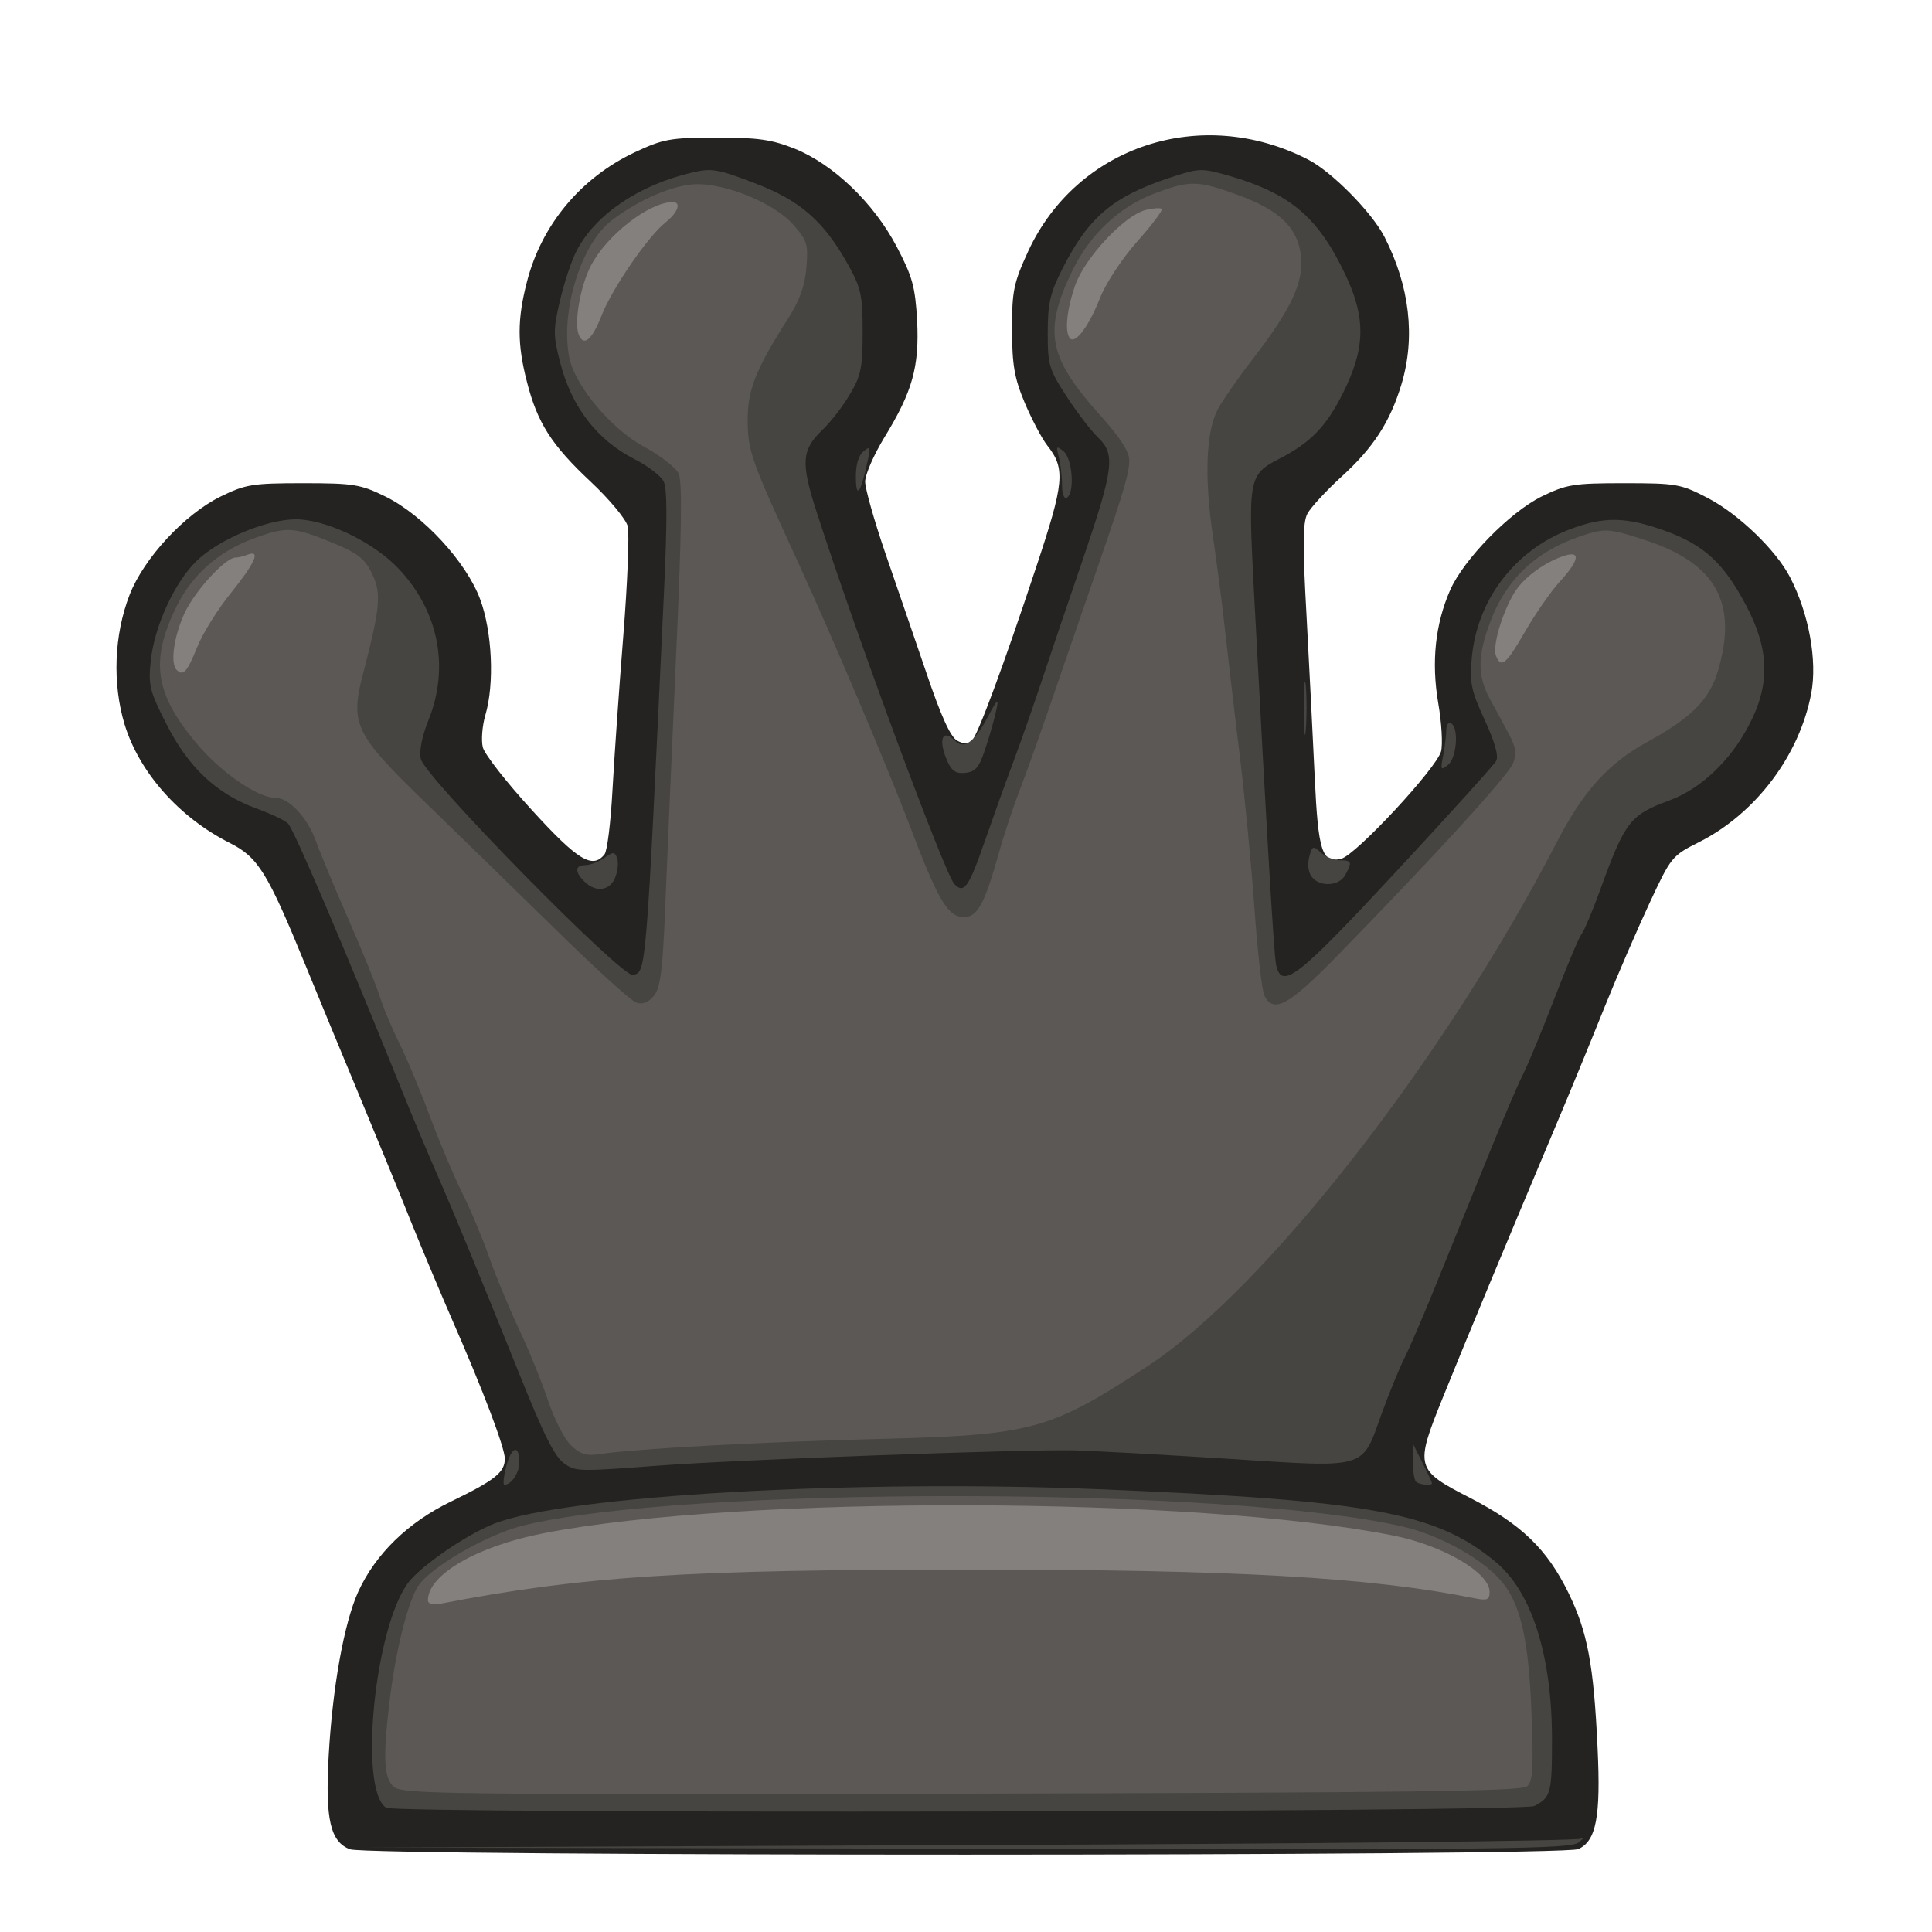
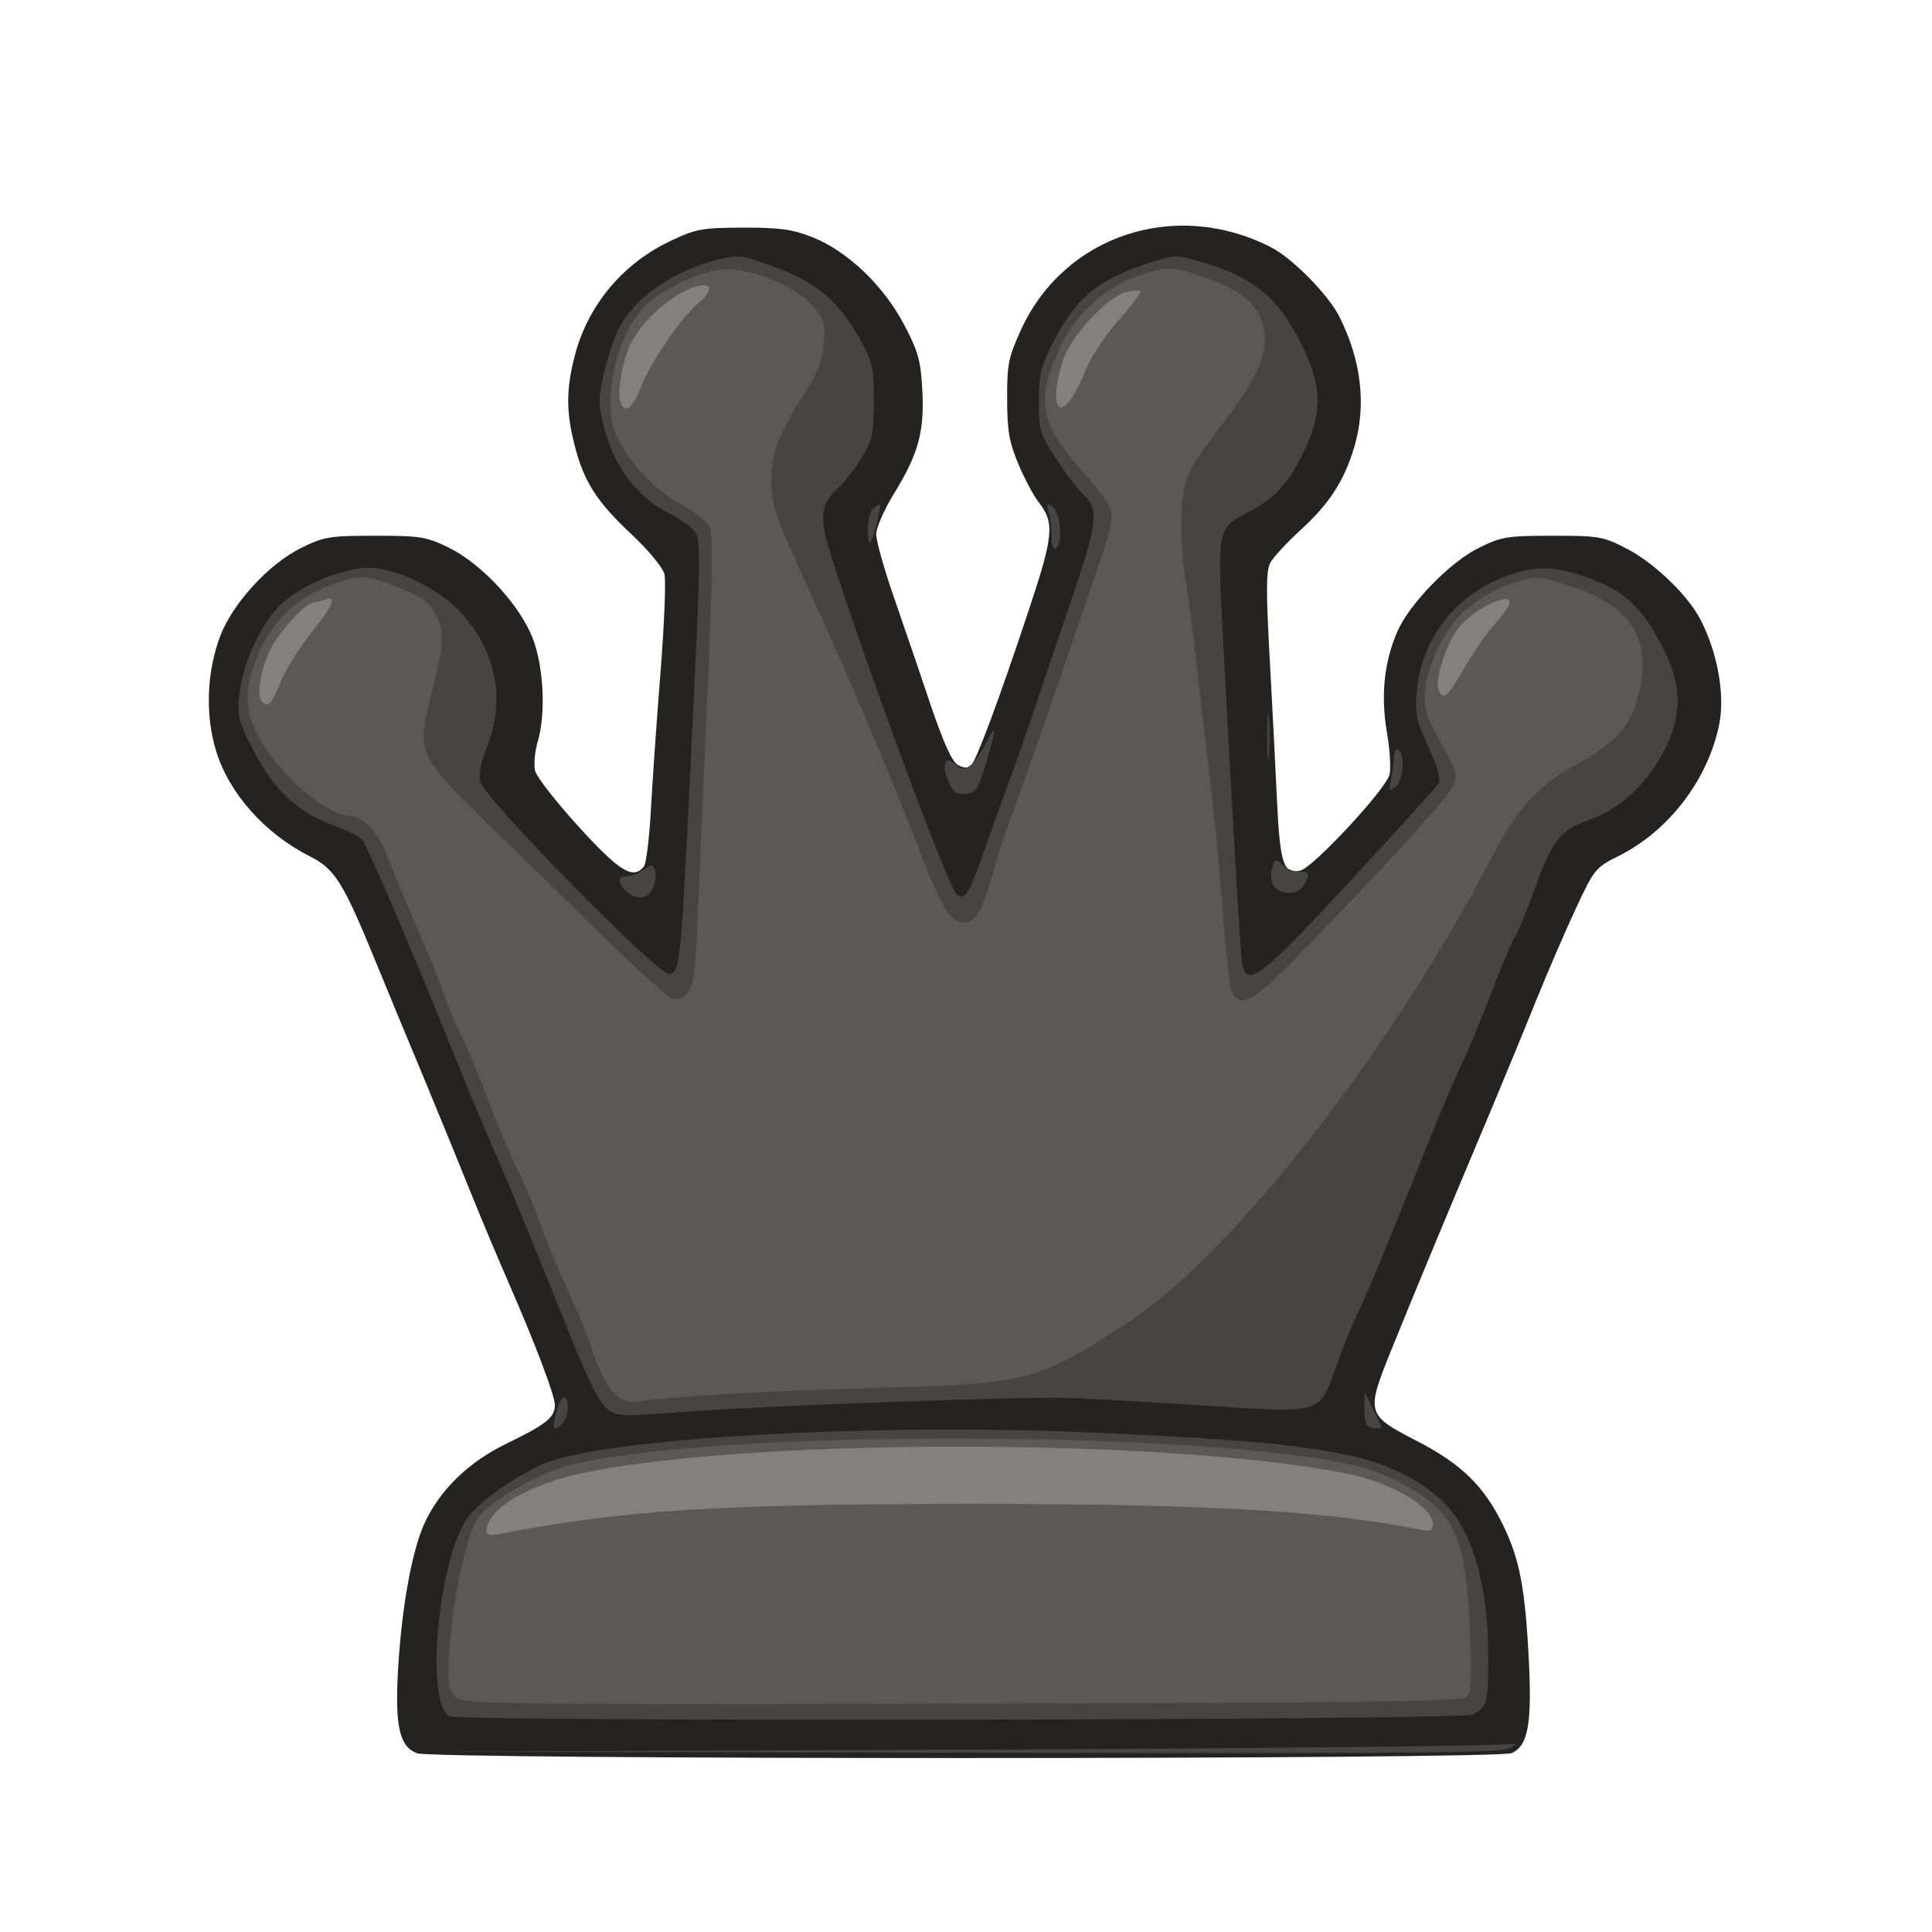
<svg xmlns="http://www.w3.org/2000/svg" viewBox="0 0 100 100">
-   <path fill="#252321" fill-rule="evenodd" d="M18.12 95.72C17.1 95.34 16.83 94.17 17.01 90.92C17.21 87.32 17.81 84.01 18.54 82.39C19.44 80.43 21.11 78.8 23.34 77.72C25.61 76.62 26.13 76.21 26.13 75.5C26.13 74.94 25 71.95 23.39 68.28C22.85 67.04 21.91 64.81 21.3 63.3C20.7 61.8 19.46 58.78 18.55 56.59C17.64 54.4 16.41 51.43 15.82 49.98C13.84 45.14 13.36 44.37 11.89 43.63C9.27 42.31 7.21 39.98 6.45 37.5C5.81 35.38 5.9 32.87 6.71 30.78C7.45 28.89 9.55 26.62 11.42 25.7C12.71 25.07 13.06 25.01 15.69 25.01C18.31 25.01 18.66 25.07 19.95 25.7C21.9 26.66 24.13 29.08 24.85 31.01C25.48 32.7 25.6 35.41 25.12 37.02C24.96 37.57 24.9 38.31 24.99 38.68C25.08 39.04 26.22 40.5 27.53 41.93C29.91 44.54 30.67 45 31.29 44.22C31.43 44.05 31.61 42.57 31.7 40.92C31.79 39.28 32.04 35.68 32.26 32.93C32.48 30.17 32.58 27.61 32.49 27.24C32.4 26.87 31.54 25.84 30.57 24.93C28.54 23.03 27.81 21.88 27.27 19.75C26.77 17.82 26.77 16.53 27.27 14.6C28.02 11.65 30.05 9.21 32.84 7.89C34.33 7.19 34.68 7.13 37.07 7.12C39.22 7.12 39.93 7.22 41.12 7.69C43.13 8.5 45.22 10.5 46.41 12.76C47.23 14.32 47.37 14.84 47.47 16.59C47.59 18.99 47.23 20.27 45.77 22.65C45.23 23.54 44.78 24.56 44.78 24.93C44.78 25.29 45.24 26.91 45.79 28.53C46.35 30.15 47.31 32.96 47.93 34.77C48.71 37.08 49.2 38.15 49.55 38.34C49.87 38.51 50.14 38.52 50.29 38.37C50.61 38.05 51.93 34.49 53.63 29.36C55.09 24.97 55.16 24.26 54.2 23.05C53.92 22.69 53.4 21.7 53.04 20.85C52.5 19.56 52.39 18.91 52.38 17.05C52.38 15.03 52.47 14.64 53.22 13C55.75 7.55 62.18 5.43 67.69 8.25C68.92 8.87 71.01 10.99 71.66 12.26C72.97 14.82 73.27 17.46 72.54 19.89C71.95 21.84 71.09 23.17 69.43 24.68C68.63 25.41 67.84 26.27 67.67 26.59C67.43 27.05 67.42 28.22 67.63 31.94C67.77 34.55 67.96 38.29 68.05 40.24C68.23 44.08 68.43 44.7 69.42 44.45C70.18 44.26 74.35 39.77 74.59 38.89C74.68 38.54 74.62 37.4 74.44 36.38C74.08 34.25 74.29 32.3 75.06 30.54C75.77 28.94 78.14 26.52 79.79 25.7C81.09 25.07 81.44 25.01 84.06 25.01C86.79 25.01 87 25.05 88.42 25.79C90 26.62 91.93 28.48 92.65 29.87C93.63 31.76 94.07 34.19 93.75 35.89C93.14 39.1 90.88 42.1 87.96 43.58C86.54 44.29 86.49 44.36 85.39 46.72C84.77 48.05 83.72 50.47 83.06 52.11C82.4 53.75 81.23 56.61 80.45 58.45C78.02 64.22 75.86 69.41 74.68 72.34C73.22 75.95 73.26 76.08 76.11 77.54C78.76 78.91 80.07 80.18 81.18 82.44C82.17 84.47 82.49 86.16 82.69 90.48C82.86 94.04 82.62 95.29 81.69 95.71C80.87 96.09 19.15 96.09 18.12 95.72Z" />
-   <path fill="#464541" fill-rule="evenodd" d="M50.12 95.5C67.36 95.44 81.62 95.29 81.83 95.17C82.03 95.06 81.98 95.14 81.72 95.36C81.28 95.71 78.11 95.75 50.01 95.69L18.79 95.63L50.12 95.5ZM19.99 93.57C18.54 92.64 19.4 84.13 21.16 81.88C21.87 80.99 24.16 79.42 25.59 78.86C29.29 77.41 44.23 76.56 56.84 77.08C70.96 77.66 74.33 78.28 77.42 80.85C79.29 82.4 80.34 85.72 80.33 90.08C80.33 92.81 80.27 93.03 79.42 93.48C78.8 93.8 20.5 93.89 19.99 93.57ZM26.21 75.87C26.49 74.85 26.88 74.75 26.88 75.7C26.88 76.23 26.47 76.85 26.11 76.85C26.02 76.85 26.07 76.41 26.21 75.87ZM73.29 76.69C73.2 76.6 73.13 76.12 73.13 75.63L73.14 74.74L73.63 75.72C73.9 76.25 74.12 76.73 74.12 76.77C74.12 76.92 73.46 76.85 73.29 76.69ZM29.22 75.76C28.7 75.39 28.18 74.36 26.79 70.89C24.74 65.8 23.55 62.9 22.64 60.82C22.1 59.59 21.28 57.63 20.81 56.46C17.78 48.95 15.27 43.06 14.92 42.64C14.79 42.48 14.03 42.12 13.23 41.83C11.2 41.08 9.75 39.72 8.61 37.47C7.75 35.78 7.67 35.47 7.8 34.23C7.98 32.44 9.03 30.14 10.18 29.03C11.31 27.92 13.8 26.88 15.31 26.88C16.86 26.88 19.28 28.03 20.59 29.39C22.7 31.59 23.29 34.53 22.17 37.29C21.84 38.12 21.69 38.89 21.78 39.28C22 40.24 32.15 50.57 32.75 50.46C33.45 50.32 33.43 50.62 34.36 30.8C34.54 26.92 34.54 25.26 34.34 24.9C34.19 24.62 33.53 24.12 32.87 23.78C30.91 22.79 29.58 21.07 28.99 18.75C28.63 17.36 28.63 17.06 28.98 15.58C29.19 14.67 29.57 13.51 29.84 12.99C30.8 11.11 33.09 9.56 35.83 8.93C36.83 8.69 37.16 8.75 39.06 9.48C41.43 10.38 42.65 11.45 43.92 13.74C44.57 14.92 44.65 15.3 44.65 17.18C44.65 19.02 44.57 19.44 43.99 20.41C43.63 21.03 42.99 21.85 42.57 22.25C41.49 23.28 41.44 23.95 42.27 26.5C44.3 32.82 48.9 45.24 49.4 45.76C49.9 46.28 50.14 45.94 50.98 43.52C51.38 42.37 52.04 40.53 52.45 39.43C52.86 38.34 53.52 36.44 53.93 35.21C54.34 33.97 55.3 31.13 56.07 28.89C57.64 24.27 57.74 23.5 56.84 22.65C56.5 22.33 55.77 21.38 55.22 20.54C54.29 19.11 54.23 18.89 54.23 17.22C54.23 15.72 54.35 15.18 54.97 13.95C56.33 11.25 57.57 10.2 60.48 9.22C62.09 8.69 62.17 8.69 63.59 9.09C66.79 10.02 68.22 11.23 69.64 14.22C70.71 16.48 70.67 18.03 69.51 20.35C68.65 22.07 67.85 22.9 66.23 23.74C64.63 24.56 64.6 24.75 64.9 30.53C65.59 43.61 65.94 49.42 66.05 49.94C66.34 51.26 67.15 50.62 72.25 45.13C74.99 42.18 77.32 39.6 77.44 39.39C77.58 39.14 77.38 38.43 76.85 37.27C76.14 35.73 76.06 35.35 76.18 34.05C76.45 31.05 78.4 28.49 81.22 27.41C83.02 26.72 84.15 26.74 86.2 27.48C88.21 28.21 89.23 29.15 90.39 31.36C91.6 33.66 91.63 35.47 90.49 37.6C89.52 39.42 88.02 40.83 86.41 41.43C84.38 42.17 84.11 42.52 82.84 46.02C82.43 47.15 81.99 48.19 81.86 48.35C81.73 48.51 81.11 49.98 80.48 51.62C79.85 53.26 79.11 55.05 78.84 55.59C78.56 56.14 77.77 57.99 77.08 59.7C76.39 61.41 75.23 64.26 74.51 66.04C73.8 67.82 72.98 69.72 72.71 70.26C72.43 70.81 71.89 72.14 71.5 73.21C70.47 76.08 70.83 75.97 63.63 75.51C60.3 75.3 56.69 75.1 55.59 75.07C53.05 75.01 38.16 75.55 34.09 75.86C29.97 76.17 29.8 76.17 29.22 75.76ZM30.25 45.63C29.73 45.12 29.76 44.78 30.3 44.78C30.54 44.78 30.98 44.61 31.27 44.41C31.74 44.08 31.81 44.08 31.94 44.41C32.02 44.62 31.98 45.06 31.85 45.4C31.58 46.11 30.84 46.22 30.25 45.63ZM67.91 45.4C67.72 45.18 67.67 44.77 67.76 44.38C67.92 43.77 67.96 43.76 68.37 44.13C68.61 44.35 69.06 44.53 69.35 44.53C69.96 44.53 70 44.62 69.63 45.29C69.33 45.86 68.34 45.93 67.91 45.4ZM49.05 39.43C48.54 38.3 48.76 37.67 49.44 38.35C49.89 38.8 50.43 38.42 51.11 37.14C51.61 36.19 51.71 36.1 51.58 36.7C51.5 37.11 51.25 38 51.02 38.69C50.69 39.71 50.51 39.94 49.98 40C49.5 40.06 49.27 39.92 49.05 39.43ZM74.7 39.09C74.79 38.63 74.86 38.03 74.86 37.77C74.86 37.51 74.98 37.36 75.11 37.44C75.52 37.69 75.4 39.22 74.95 39.59C74.57 39.9 74.55 39.85 74.7 39.09ZM67.49 36.7C67.49 35.47 67.53 34.93 67.59 35.51C67.64 36.09 67.64 37.09 67.59 37.75C67.54 38.4 67.49 37.93 67.49 36.7ZM54.97 25.09C54.97 24.64 54.89 23.99 54.8 23.64C54.65 23.09 54.68 23.06 55.05 23.36C55.51 23.74 55.64 25.5 55.22 25.76C55.08 25.85 54.97 25.57 54.97 25.09ZM44.3 24.73C44.29 24.07 44.43 23.58 44.69 23.37C45.05 23.06 45.07 23.12 44.9 23.9C44.55 25.53 44.31 25.85 44.3 24.73Z" />
-   <path fill="#5b5856" fill-rule="evenodd" d="M20.35 92.46C19.87 91.97 19.82 90.98 20.15 88.17C20.46 85.47 21.13 82.81 21.68 82.04C22.38 81.06 25.21 79.44 27 78.98C35.2 76.91 63.56 76.93 72.59 79.01C74.57 79.46 76.87 80.76 77.8 81.95C78.73 83.13 79.13 84.95 79.27 88.67C79.38 91.6 79.34 92.21 79.03 92.47C78.73 92.72 72.54 92.79 49.72 92.84C22.45 92.89 20.76 92.87 20.35 92.46ZM29.56 74.82C29.22 74.5 28.69 73.46 28.37 72.5C28.05 71.55 27.37 69.87 26.85 68.77C26.34 67.68 25.63 65.98 25.29 64.99C24.94 64.01 24.33 62.55 23.93 61.76C23.53 60.96 22.78 59.19 22.27 57.83C21.76 56.46 21.04 54.73 20.66 53.98C20.29 53.23 19.84 52.16 19.67 51.62C19.5 51.07 18.78 49.28 18.06 47.64C17.34 46 16.56 44.12 16.33 43.48C15.9 42.31 14.95 41.3 14.28 41.3C13.32 41.3 11.38 39.95 10.09 38.38C8.01 35.86 7.78 34.19 9.11 31.44C9.91 29.79 11.27 28.57 13.05 27.9C14.82 27.24 15.18 27.26 17.18 28.08C18.52 28.63 18.87 28.9 19.25 29.68C19.75 30.7 19.69 31.42 18.8 34.84C18.11 37.48 18.36 37.99 21.96 41.48C23.62 43.09 26.66 46.06 28.72 48.07C30.77 50.09 32.67 51.81 32.94 51.9C33.27 52 33.57 51.88 33.85 51.54C34.18 51.13 34.3 50.21 34.43 46.97C34.52 44.74 34.77 38.9 34.99 34.01C35.28 27.63 35.32 24.93 35.13 24.52C34.98 24.2 34.18 23.58 33.35 23.13C31.64 22.22 29.73 19.94 29.46 18.48C29 16.07 30.09 12.6 31.67 11.4C32.93 10.44 34.49 9.72 35.68 9.56C37.22 9.35 39.99 10.42 41.07 11.64C41.78 12.45 41.84 12.65 41.74 13.85C41.66 14.8 41.39 15.55 40.79 16.49C39.1 19.14 38.69 20.19 38.7 21.78C38.71 23.37 38.87 23.8 41.37 29.24C43.08 32.97 45.93 39.68 47.11 42.79C48.51 46.48 49.02 47.38 49.78 47.46C50.55 47.55 50.93 46.9 51.7 44.16C51.96 43.2 52.49 41.63 52.86 40.68C53.23 39.72 54.12 37.2 54.84 35.08C55.57 32.96 56.51 30.22 56.94 28.99C58.2 25.34 58.45 24.48 58.45 23.81C58.45 23.38 57.96 22.62 56.93 21.48C54.26 18.5 53.99 17.15 55.49 14.04C56.4 12.14 57.94 10.69 59.79 10C61.59 9.33 61.99 9.33 64.07 10.09C66.24 10.88 67.17 11.78 67.34 13.25C67.49 14.61 66.83 16.01 64.83 18.6C64.07 19.58 63.27 20.75 63.03 21.19C62.42 22.39 62.33 24.66 62.78 27.75C63 29.25 63.29 31.49 63.42 32.72C63.56 33.95 63.88 36.75 64.15 38.94C64.42 41.12 64.77 44.76 64.93 47.02C65.09 49.27 65.32 51.31 65.45 51.55C65.93 52.46 66.71 52.03 69.13 49.56C74.13 44.45 78.08 40.13 78.32 39.5C78.51 39 78.46 38.66 78.08 37.96C77.82 37.47 77.38 36.65 77.1 36.15C76.47 34.97 76.47 33.96 77.13 32.2C78.01 29.86 79.64 28.39 82.22 27.62C83.12 27.35 83.44 27.39 85.23 27.98C88.84 29.18 89.96 31.23 88.92 34.73C88.48 36.21 87.55 37.15 85.27 38.4C83.23 39.52 81.95 40.94 80.57 43.61C74.77 54.82 65.51 66.69 59.45 70.68C54.33 74.04 53.44 74.28 45.49 74.48C39.45 74.63 32.98 74.98 31.07 75.26C30.36 75.37 30.05 75.28 29.56 74.82Z" />
-   <path fill="#84807d" fill-rule="evenodd" d="M22.15 82.83C22.15 81.5 24.7 80.03 28.13 79.36C38.31 77.38 61.93 77.44 72.12 79.48C74.69 79.99 77.1 81.4 77.1 82.39C77.1 82.81 76.99 82.86 76.29 82.72C70.92 81.64 63.94 81.24 50.25 81.24C35.48 81.24 30.18 81.58 22.84 83C22.4 83.08 22.15 83.02 22.15 82.83ZM9.14 34.67C8.8 34.33 9 32.93 9.56 31.72C10.09 30.58 11.67 28.86 12.19 28.86C12.31 28.86 12.59 28.8 12.81 28.71C13.51 28.44 13.22 29.11 11.97 30.67C11.29 31.5 10.49 32.78 10.2 33.51C9.68 34.8 9.48 35.01 9.14 34.67ZM77.43 33.94C77.24 33.45 77.75 31.72 78.38 30.68C78.87 29.88 79.98 29.07 81.02 28.75C81.83 28.51 81.73 29.02 80.72 30.12C80.25 30.64 79.45 31.8 78.93 32.7C77.96 34.39 77.69 34.61 77.43 33.94ZM29.95 17.31C29.71 16.68 30.04 14.8 30.58 13.76C31.39 12.18 33.6 10.46 34.82 10.46C35.28 10.46 35.09 11 34.46 11.5C33.55 12.22 31.71 14.89 31.15 16.3C30.64 17.61 30.21 17.97 29.95 17.31ZM55.39 17.52C55.1 17.22 55.2 16.08 55.64 14.8C56.12 13.37 58.2 11.14 59.3 10.87C59.69 10.77 60.06 10.75 60.13 10.81C60.2 10.88 59.63 11.64 58.86 12.5C58.06 13.41 57.24 14.65 56.93 15.44C56.36 16.88 55.68 17.8 55.39 17.52Z" />
+   <path fill="#252321" fill-rule="evenodd" d="M21.59 90.75C20.68 90.41 20.44 89.37 20.6 86.47C20.78 83.27 21.31 80.31 21.96 78.87C22.76 77.12 24.25 75.67 26.24 74.71C28.26 73.73 28.72 73.36 28.72 72.73C28.72 72.23 27.71 69.56 26.28 66.29C25.8 65.19 24.96 63.2 24.42 61.86C23.88 60.52 22.78 57.82 21.97 55.87C21.15 53.92 20.06 51.27 19.53 49.98C17.77 45.67 17.35 44.98 16.03 44.32C13.7 43.14 11.86 41.07 11.18 38.86C10.61 36.97 10.7 34.73 11.42 32.87C12.08 31.18 13.95 29.16 15.61 28.35C16.76 27.78 17.08 27.73 19.42 27.73C21.76 27.73 22.07 27.78 23.22 28.34C24.95 29.19 26.94 31.35 27.59 33.08C28.15 34.58 28.26 36.99 27.82 38.43C27.68 38.92 27.62 39.59 27.7 39.91C27.79 40.23 28.8 41.53 29.97 42.81C32.09 45.13 32.77 45.54 33.33 44.85C33.45 44.69 33.61 43.37 33.69 41.91C33.77 40.45 33.99 37.24 34.19 34.78C34.38 32.32 34.48 30.04 34.39 29.72C34.31 29.38 33.55 28.46 32.68 27.65C30.88 25.96 30.22 24.93 29.74 23.04C29.3 21.32 29.3 20.17 29.74 18.45C30.41 15.82 32.22 13.64 34.71 12.47C36.03 11.84 36.34 11.79 38.48 11.78C40.39 11.78 41.03 11.87 42.08 12.29C43.88 13.01 45.74 14.79 46.8 16.81C47.53 18.2 47.66 18.66 47.74 20.22C47.85 22.36 47.54 23.5 46.23 25.62C45.75 26.41 45.35 27.33 45.35 27.65C45.35 27.97 45.75 29.42 46.25 30.86C46.75 32.31 47.61 34.81 48.15 36.43C48.85 38.49 49.28 39.44 49.6 39.61C49.89 39.76 50.12 39.77 50.26 39.63C50.54 39.35 51.72 36.18 53.24 31.61C54.54 27.69 54.6 27.06 53.75 25.98C53.5 25.66 53.03 24.78 52.71 24.02C52.23 22.87 52.13 22.29 52.13 20.64C52.12 18.84 52.2 18.48 52.87 17.02C55.12 12.16 60.86 10.28 65.77 12.79C66.87 13.34 68.73 15.23 69.31 16.36C70.47 18.65 70.74 21 70.09 23.16C69.57 24.9 68.79 26.09 67.32 27.43C66.61 28.08 65.9 28.85 65.75 29.13C65.53 29.54 65.53 30.59 65.71 33.9C65.84 36.23 66.01 39.56 66.09 41.3C66.25 44.72 66.43 45.28 67.31 45.06C67.98 44.89 71.71 40.88 71.92 40.1C72 39.78 71.94 38.77 71.78 37.86C71.46 35.96 71.65 34.22 72.34 32.66C72.97 31.23 75.08 29.07 76.56 28.35C77.71 27.78 78.02 27.73 80.36 27.73C82.79 27.73 82.97 27.76 84.24 28.42C85.65 29.16 87.37 30.82 88.01 32.06C88.89 33.74 89.28 35.91 89 37.42C88.45 40.28 86.43 42.96 83.83 44.28C82.57 44.91 82.52 44.97 81.54 47.08C80.99 48.26 80.06 50.42 79.47 51.88C78.88 53.35 77.83 55.89 77.14 57.54C74.97 62.68 73.05 67.3 72 69.91C70.7 73.13 70.73 73.24 73.27 74.55C75.63 75.76 76.8 76.9 77.79 78.92C78.67 80.73 78.95 82.23 79.14 86.08C79.29 89.26 79.08 90.36 78.25 90.74C77.51 91.08 22.5 91.08 21.59 90.75Z" />
+   <path fill="#464541" fill-rule="evenodd" d="M50.11 90.56C65.47 90.5 78.18 90.36 78.37 90.26C78.55 90.16 78.51 90.24 78.27 90.43C77.88 90.74 75.05 90.77 50.01 90.72L22.19 90.67L50.11 90.56ZM23.25 88.83C21.96 88.01 22.72 80.42 24.3 78.42C24.93 77.62 26.97 76.23 28.24 75.72C31.54 74.43 44.85 73.67 56.09 74.13C68.69 74.66 71.69 75.21 74.44 77.49C76.11 78.88 77.04 81.84 77.03 85.72C77.03 88.15 76.98 88.35 76.22 88.75C75.67 89.04 23.71 89.12 23.25 88.83ZM28.8 73.06C29.04 72.15 29.39 72.06 29.39 72.91C29.39 73.38 29.02 73.94 28.71 73.94C28.63 73.94 28.67 73.54 28.8 73.06ZM70.76 73.79C70.68 73.71 70.61 73.28 70.62 72.85L70.63 72.05L71.06 72.92C71.3 73.4 71.5 73.82 71.5 73.86C71.5 74 70.91 73.94 70.76 73.79ZM31.48 72.96C31.01 72.63 30.56 71.72 29.31 68.62C27.49 64.08 26.43 61.5 25.61 59.64C25.14 58.54 24.4 56.8 23.98 55.76C21.28 49.06 19.04 43.81 18.73 43.44C18.62 43.3 17.94 42.97 17.23 42.71C15.41 42.05 14.12 40.84 13.11 38.83C12.34 37.33 12.27 37.05 12.39 35.95C12.55 34.35 13.49 32.3 14.51 31.31C15.52 30.32 17.74 29.39 19.08 29.39C20.46 29.39 22.62 30.42 23.78 31.63C25.67 33.59 26.19 36.22 25.2 38.68C24.9 39.41 24.77 40.09 24.85 40.45C25.04 41.3 34.09 50.51 34.63 50.41C35.25 50.29 35.23 50.56 36.06 32.89C36.22 29.43 36.22 27.95 36.04 27.63C35.91 27.38 35.32 26.93 34.74 26.63C32.98 25.75 31.8 24.21 31.27 22.14C30.96 20.91 30.96 20.64 31.26 19.32C31.45 18.51 31.79 17.48 32.03 17.01C32.88 15.34 34.93 13.95 37.37 13.39C38.27 13.18 38.55 13.23 40.25 13.88C42.37 14.69 43.45 15.64 44.58 17.68C45.16 18.73 45.24 19.07 45.23 20.75C45.23 22.39 45.16 22.76 44.64 23.63C44.32 24.18 43.75 24.91 43.38 25.26C42.42 26.18 42.37 26.78 43.11 29.06C44.92 34.69 49.02 45.76 49.47 46.22C49.91 46.69 50.12 46.38 50.87 44.23C51.23 43.2 51.82 41.56 52.18 40.58C52.54 39.61 53.14 37.91 53.51 36.81C53.87 35.72 54.73 33.18 55.41 31.18C56.81 27.07 56.9 26.38 56.1 25.62C55.79 25.34 55.15 24.49 54.66 23.74C53.83 22.47 53.77 22.27 53.77 20.78C53.77 19.45 53.88 18.97 54.43 17.87C55.64 15.46 56.74 14.52 59.34 13.66C60.78 13.18 60.85 13.18 62.11 13.54C64.97 14.36 66.24 15.45 67.5 18.11C68.46 20.12 68.43 21.51 67.39 23.57C66.63 25.11 65.91 25.85 64.46 26.59C63.04 27.32 63.01 27.5 63.28 32.65C63.9 44.3 64.21 49.48 64.31 49.94C64.56 51.12 65.29 50.56 69.84 45.65C72.27 43.03 74.35 40.73 74.46 40.54C74.58 40.32 74.41 39.69 73.93 38.65C73.3 37.28 73.23 36.94 73.33 35.78C73.57 33.11 75.31 30.83 77.83 29.87C79.43 29.25 80.44 29.26 82.26 29.93C84.06 30.58 84.97 31.42 86 33.39C87.08 35.43 87.1 37.05 86.09 38.94C85.23 40.57 83.88 41.83 82.45 42.36C80.65 43.02 80.41 43.34 79.27 46.46C78.9 47.46 78.51 48.39 78.4 48.53C78.28 48.67 77.73 49.98 77.17 51.44C76.61 52.9 75.95 54.5 75.7 54.99C75.45 55.47 74.75 57.12 74.13 58.64C73.52 60.17 72.49 62.71 71.85 64.29C71.21 65.88 70.48 67.57 70.24 68.06C69.99 68.55 69.51 69.73 69.17 70.69C68.25 73.24 68.57 73.15 62.15 72.74C59.18 72.55 55.96 72.37 54.99 72.35C52.72 72.29 39.45 72.77 35.82 73.05C32.15 73.32 32 73.32 31.48 72.96ZM32.4 46.11C31.94 45.65 31.96 45.35 32.44 45.35C32.66 45.35 33.05 45.2 33.31 45.02C33.72 44.73 33.79 44.73 33.9 45.02C33.97 45.2 33.94 45.6 33.82 45.9C33.58 46.54 32.92 46.63 32.4 46.11ZM65.96 45.9C65.8 45.71 65.75 45.34 65.83 44.99C65.97 44.45 66 44.43 66.37 44.77C66.59 44.96 66.98 45.12 67.25 45.12C67.79 45.12 67.82 45.2 67.5 45.8C67.23 46.31 66.35 46.37 65.96 45.9ZM49.15 40.58C48.69 39.57 48.89 39.01 49.5 39.61C49.91 40.02 50.39 39.67 50.99 38.54C51.44 37.69 51.52 37.61 51.41 38.14C51.33 38.51 51.11 39.31 50.91 39.92C50.62 40.83 50.45 41.04 49.99 41.09C49.55 41.14 49.35 41.02 49.15 40.58ZM72.01 40.28C72.1 39.86 72.16 39.34 72.16 39.1C72.16 38.86 72.26 38.73 72.38 38.81C72.74 39.03 72.64 40.39 72.24 40.72C71.9 41 71.88 40.96 72.01 40.28ZM65.59 38.14C65.59 37.05 65.63 36.57 65.68 37.08C65.72 37.6 65.72 38.5 65.68 39.08C65.63 39.66 65.59 39.24 65.59 38.14ZM54.43 27.8C54.43 27.39 54.36 26.81 54.28 26.51C54.15 26.01 54.17 25.99 54.5 26.26C54.91 26.59 55.02 28.16 54.65 28.39C54.52 28.47 54.43 28.23 54.43 27.8ZM44.92 27.48C44.91 26.89 45.03 26.46 45.26 26.26C45.59 25.99 45.61 26.04 45.46 26.73C45.14 28.19 44.93 28.48 44.92 27.48Z" />
+   <path fill="#5b5856" fill-rule="evenodd" d="M23.57 87.84C23.14 87.41 23.1 86.52 23.39 84.02C23.67 81.62 24.27 79.25 24.76 78.55C25.38 77.69 27.9 76.24 29.5 75.83C36.81 73.99 62.09 74 70.14 75.85C71.9 76.26 73.95 77.42 74.78 78.48C75.61 79.53 75.96 81.16 76.09 84.47C76.19 87.07 76.16 87.62 75.87 87.85C75.61 88.07 70.09 88.14 49.75 88.18C25.45 88.23 23.94 88.21 23.57 87.84ZM31.78 72.12C31.48 71.84 31 70.91 30.72 70.06C30.44 69.2 29.83 67.71 29.37 66.73C28.91 65.76 28.28 64.24 27.97 63.36C27.66 62.49 27.12 61.19 26.76 60.48C26.4 59.77 25.74 58.2 25.28 56.98C24.83 55.76 24.19 54.22 23.85 53.55C23.52 52.88 23.12 51.93 22.97 51.44C22.82 50.95 22.17 49.36 21.53 47.89C20.89 46.43 20.2 44.76 19.99 44.18C19.61 43.15 18.76 42.24 18.16 42.24C17.31 42.24 15.58 41.04 14.43 39.64C12.58 37.4 12.37 35.91 13.56 33.45C14.27 31.99 15.48 30.9 17.07 30.3C18.64 29.71 18.97 29.73 20.75 30.46C21.94 30.95 22.26 31.19 22.6 31.89C23.04 32.8 22.98 33.44 22.19 36.49C21.58 38.84 21.8 39.29 25 42.4C26.49 43.84 29.2 46.48 31.03 48.28C32.86 50.08 34.56 51.61 34.8 51.69C35.09 51.78 35.36 51.68 35.6 51.37C35.9 51.01 36 50.19 36.12 47.3C36.2 45.31 36.43 40.11 36.62 35.74C36.88 30.06 36.91 27.66 36.74 27.29C36.62 27 35.9 26.45 35.16 26.05C33.64 25.24 31.93 23.21 31.69 21.91C31.29 19.75 32.25 16.67 33.66 15.59C34.79 14.74 36.17 14.1 37.24 13.96C38.61 13.77 41.08 14.72 42.04 15.81C42.67 16.54 42.73 16.71 42.64 17.78C42.57 18.62 42.33 19.29 41.79 20.13C40.28 22.49 39.92 23.43 39.93 24.85C39.94 26.26 40.08 26.65 42.31 31.49C43.84 34.82 46.37 40.8 47.42 43.57C48.67 46.86 49.13 47.66 49.8 47.74C50.49 47.82 50.83 47.23 51.51 44.79C51.75 43.94 52.22 42.54 52.55 41.69C52.87 40.84 53.67 38.59 54.32 36.7C54.96 34.81 55.8 32.37 56.18 31.27C57.31 28.02 57.54 27.25 57.54 26.66C57.54 26.27 57.1 25.6 56.18 24.58C53.79 21.92 53.56 20.72 54.89 17.95C55.7 16.26 57.08 14.96 58.72 14.35C60.33 13.75 60.68 13.75 62.54 14.43C64.48 15.13 65.3 15.93 65.45 17.24C65.59 18.46 65 19.7 63.22 22.01C62.54 22.89 61.82 23.93 61.62 24.33C61.07 25.39 60.99 27.41 61.39 30.16C61.59 31.51 61.84 33.5 61.96 34.6C62.08 35.69 62.37 38.19 62.61 40.14C62.85 42.09 63.16 45.33 63.3 47.34C63.45 49.35 63.66 51.17 63.77 51.39C64.2 52.19 64.9 51.81 67.05 49.61C71.5 45.06 75.03 41.2 75.24 40.64C75.41 40.2 75.36 39.89 75.03 39.27C74.79 38.83 74.4 38.11 74.16 37.65C73.59 36.6 73.6 35.7 74.18 34.13C74.96 32.05 76.41 30.74 78.72 30.06C79.52 29.81 79.81 29.85 81.4 30.38C84.62 31.44 85.62 33.27 84.69 36.39C84.3 37.71 83.47 38.55 81.43 39.66C79.62 40.66 78.47 41.92 77.25 44.3C72.08 54.3 63.83 64.88 58.42 68.43C53.86 71.43 53.07 71.64 45.98 71.82C40.6 71.95 34.83 72.27 33.13 72.52C32.5 72.61 32.22 72.53 31.78 72.12Z" />
+   <path fill="#84807d" fill-rule="evenodd" d="M25.18 79.26C25.18 78.08 27.45 76.76 30.51 76.17C39.58 74.4 60.63 74.46 69.71 76.27C72.01 76.73 74.16 77.99 74.16 78.87C74.16 79.25 74.05 79.29 73.44 79.16C68.64 78.2 62.42 77.84 50.22 77.84C37.06 77.85 32.34 78.15 25.79 79.41C25.4 79.48 25.18 79.43 25.18 79.26ZM13.58 36.33C13.28 36.03 13.45 34.78 13.95 33.71C14.43 32.69 15.84 31.16 16.3 31.16C16.41 31.16 16.66 31.1 16.85 31.03C17.48 30.79 17.22 31.38 16.1 32.77C15.5 33.51 14.79 34.66 14.52 35.3C14.06 36.45 13.89 36.64 13.58 36.33ZM74.45 35.69C74.28 35.25 74.73 33.71 75.3 32.78C75.73 32.07 76.72 31.34 77.65 31.06C78.37 30.84 78.28 31.3 77.38 32.28C76.97 32.75 76.25 33.78 75.79 34.58C74.92 36.09 74.68 36.29 74.45 35.69ZM32.13 20.86C31.92 20.3 32.21 18.62 32.69 17.7C33.42 16.29 35.38 14.76 36.47 14.76C36.88 14.76 36.72 15.24 36.15 15.69C35.34 16.33 33.7 18.71 33.2 19.97C32.75 21.13 32.36 21.45 32.13 20.86ZM54.81 21.05C54.55 20.79 54.64 19.77 55.03 18.63C55.46 17.35 57.31 15.37 58.29 15.12C58.63 15.03 58.97 15.01 59.03 15.07C59.09 15.13 58.58 15.81 57.9 16.58C57.18 17.38 56.45 18.49 56.18 19.19C55.67 20.48 55.06 21.3 54.81 21.05Z" />
</svg>
